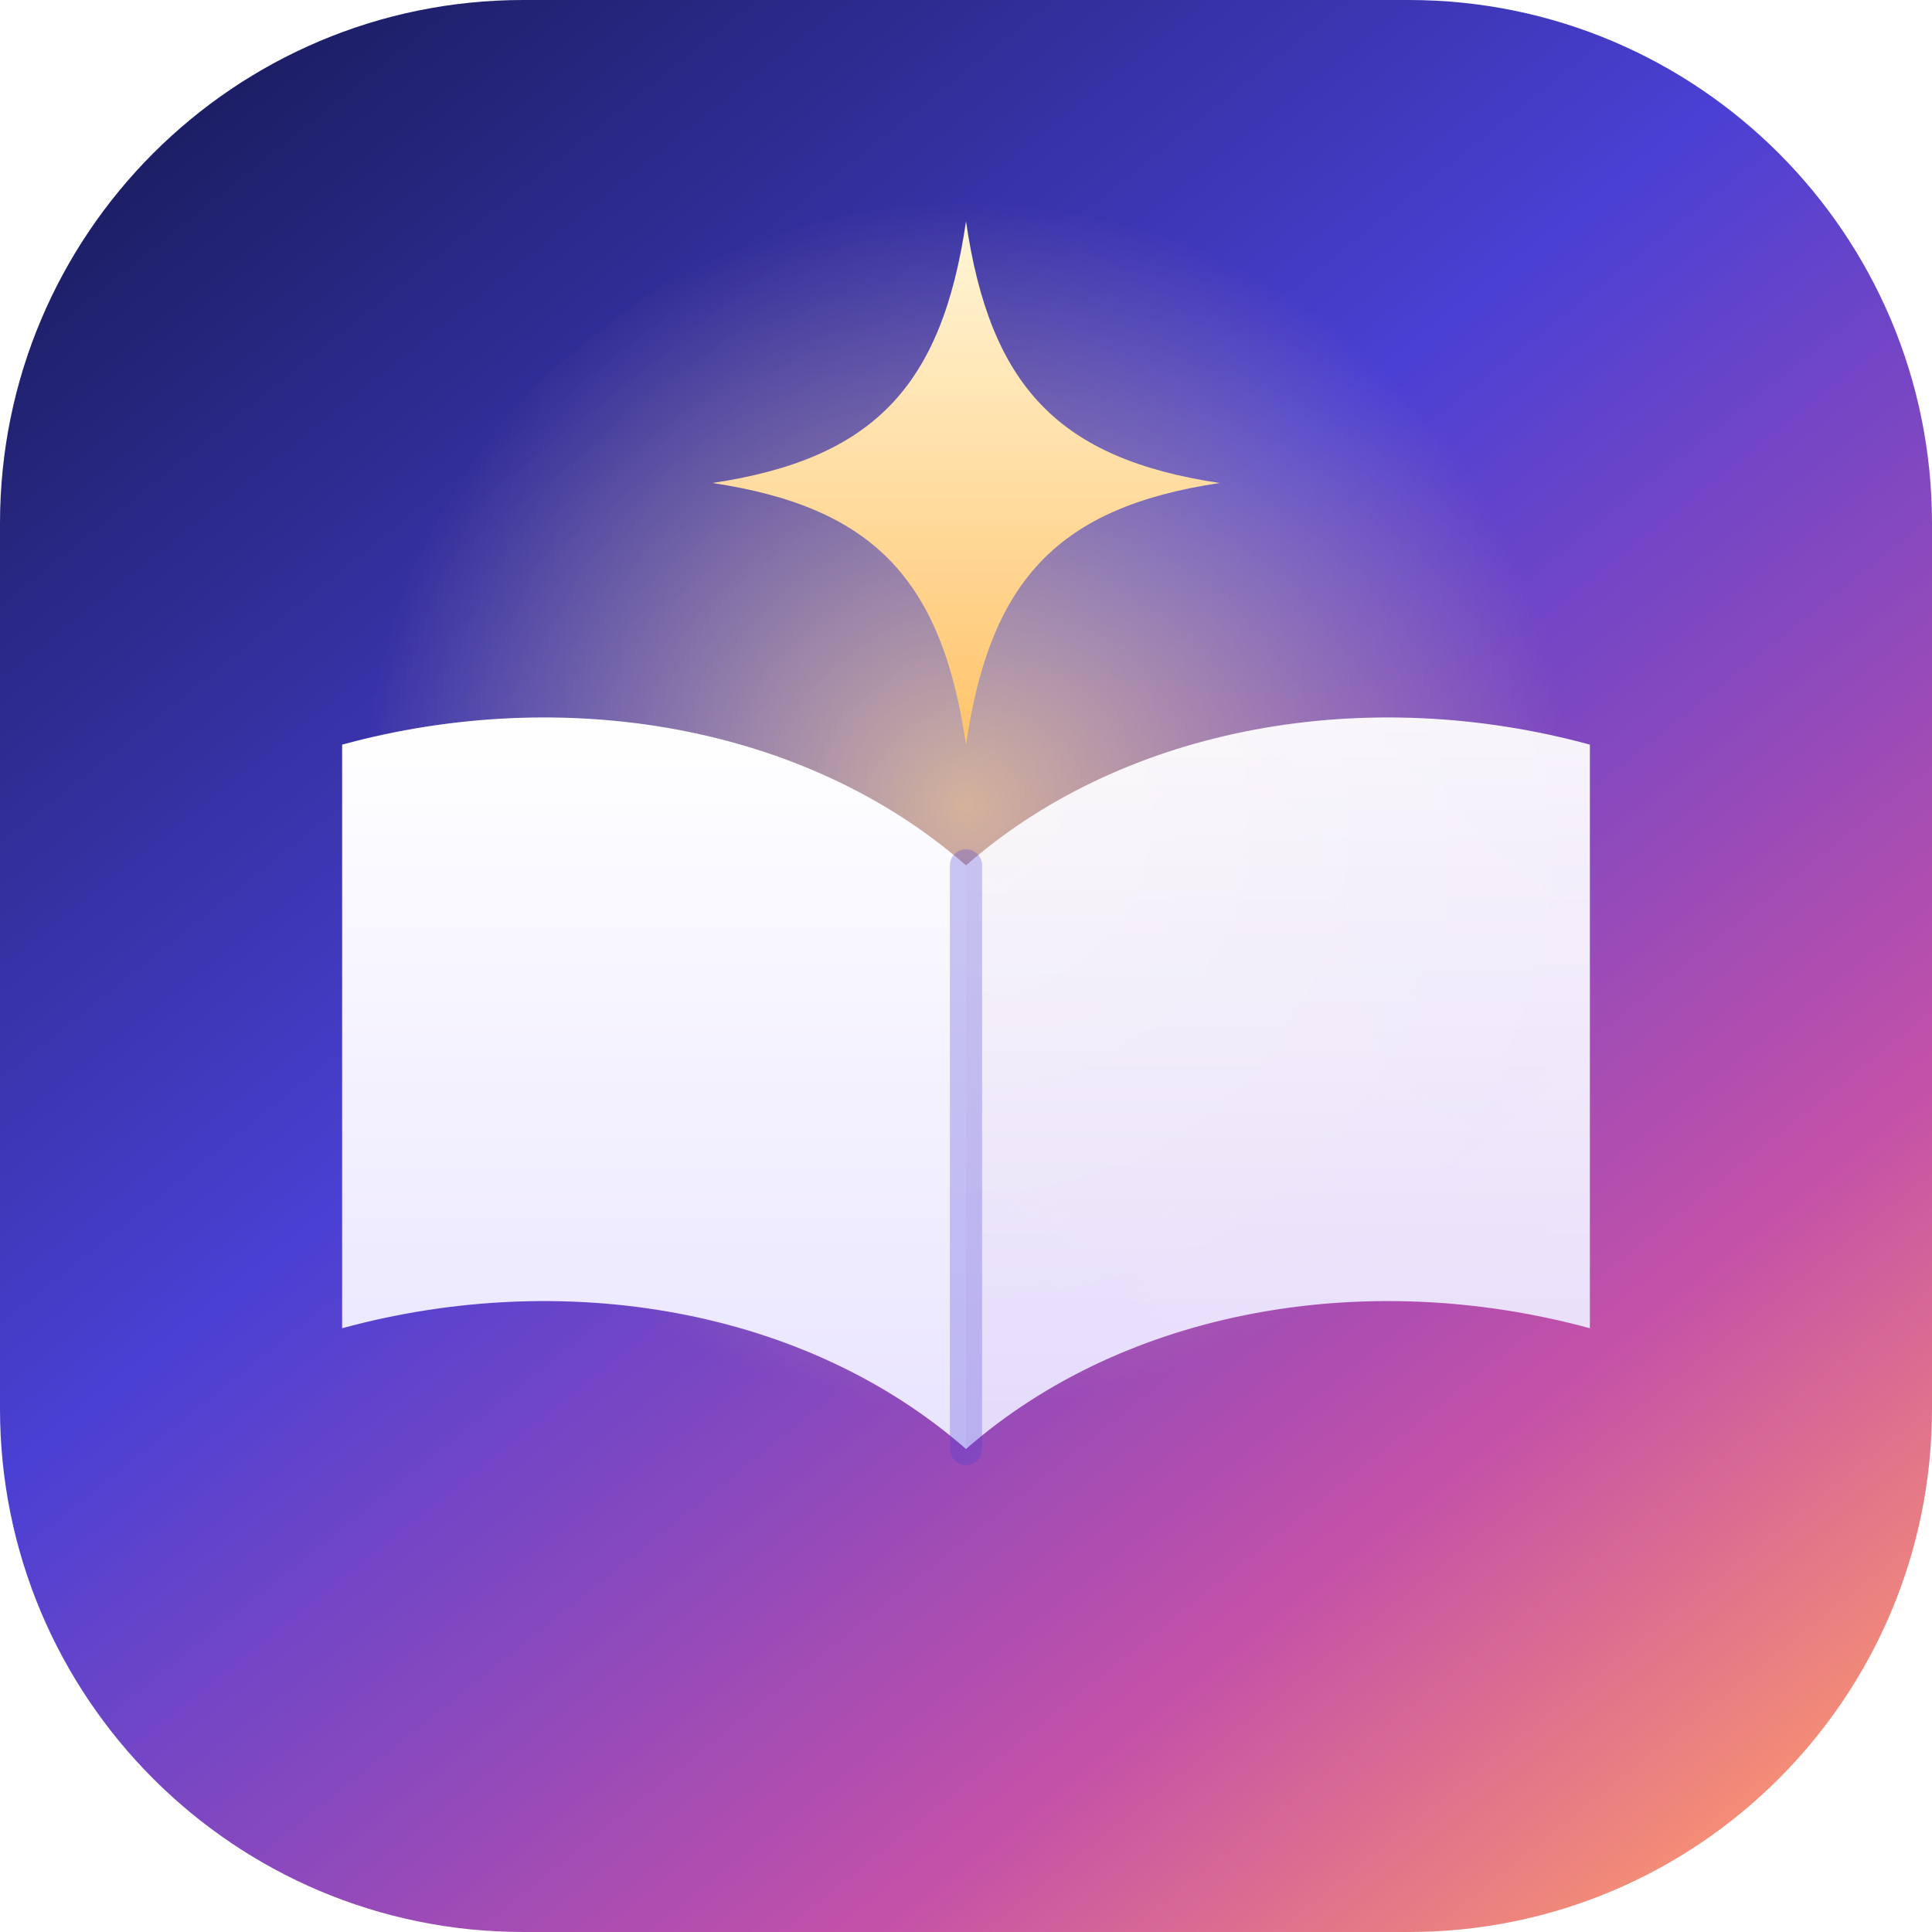
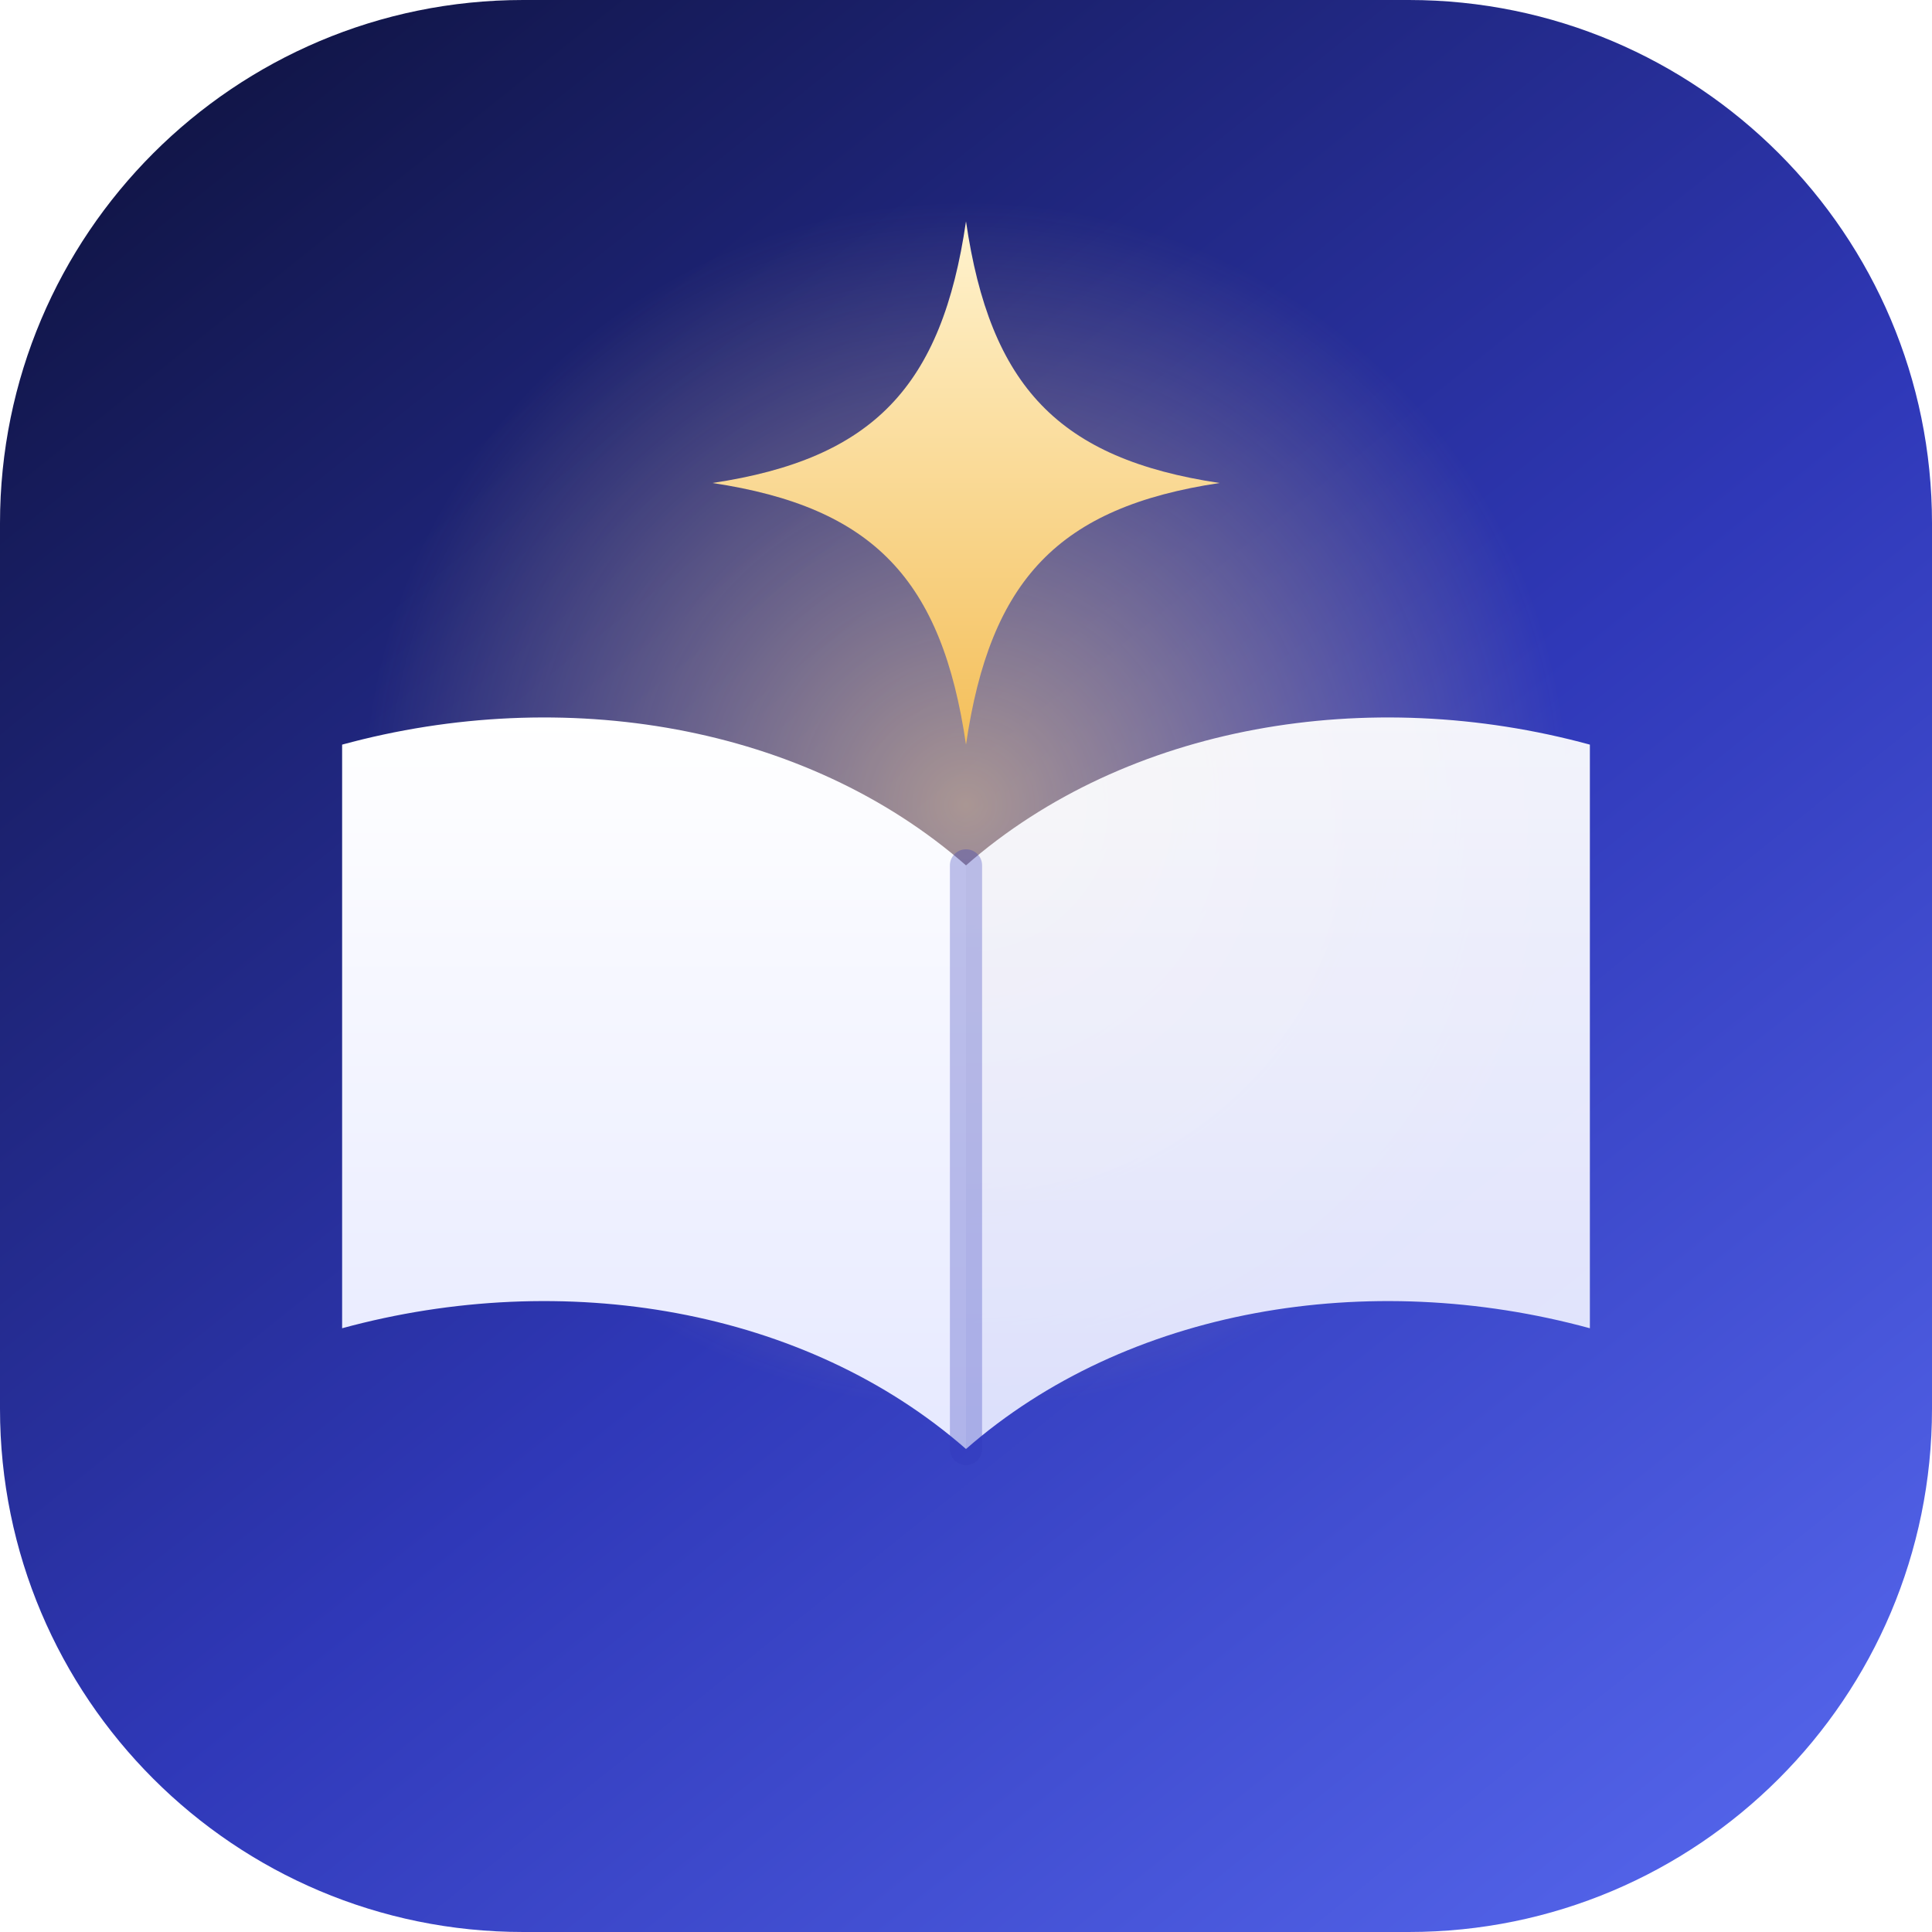
<svg xmlns="http://www.w3.org/2000/svg" viewBox="0 0 96 96">
  <defs>
    <linearGradient id="bg" x1="0.1" y1="0" x2="0.9" y2="1">
-       <stop offset="0" stop-color="#171b5a" />
-       <stop offset=".42" stop-color="#4a40d4" />
-       <stop offset=".78" stop-color="#c451a8" />
-       <stop offset="1" stop-color="#ff9a6b" />
+       <stop offset="0" stop-color="#0f1340" />
+       <stop offset=".55" stop-color="#2f38b8" />
+       <stop offset="1" stop-color="#5566ec" />
    </linearGradient>
    <radialGradient id="glow" cx="48" cy="40" r="30" gradientUnits="userSpaceOnUse">
-       <stop offset="0" stop-color="#ffd88a" stop-opacity=".75" />
-       <stop offset="1" stop-color="#ffd88a" stop-opacity="0" />
+       <stop offset="0" stop-color="#ffd98a" stop-opacity=".6" />
+       <stop offset="1" stop-color="#ffd98a" stop-opacity="0" />
    </radialGradient>
    <linearGradient id="star" x1="0" y1="0" x2="0" y2="1">
-       <stop offset="0" stop-color="#fff6d8" />
-       <stop offset="1" stop-color="#ffc46b" />
+       <stop offset="0" stop-color="#fff3cf" />
+       <stop offset="1" stop-color="#f4bf5a" />
    </linearGradient>
    <linearGradient id="pg" x1="0" y1="0" x2="0" y2="1">
      <stop offset="0" stop-color="#ffffff" />
-       <stop offset="1" stop-color="#e9e4ff" />
+       <stop offset="1" stop-color="#e6e9ff" />
    </linearGradient>
  </defs>
  <rect width="96" height="96" rx="26" fill="url(#bg)" />
  <circle cx="48" cy="40" r="30" fill="url(#glow)" />
  <path d="M48 72C40 65 28 63 17 66V37c11-3 23-1 31 6z" fill="url(#pg)" />
  <path d="M48 72c8-7 20-9 31-6V37c-11-3-23-1-31 6z" fill="url(#pg)" opacity=".94" />
-   <path d="M48 43v29" stroke="#4a40d4" stroke-opacity=".28" stroke-width="1.6" stroke-linecap="round" />
+   <path d="M48 43v29" stroke="#2f38b8" stroke-opacity=".3" stroke-width="1.6" stroke-linecap="round" />
  <path d="M48 11c1.2 8.2 4.6 11.8 12.6 13C52.6 25.2 49.2 28.8 48 37c-1.2-8.2-4.6-11.8-12.6-13C43.4 22.8 46.8 19.2 48 11z" fill="url(#star)" />
</svg>
